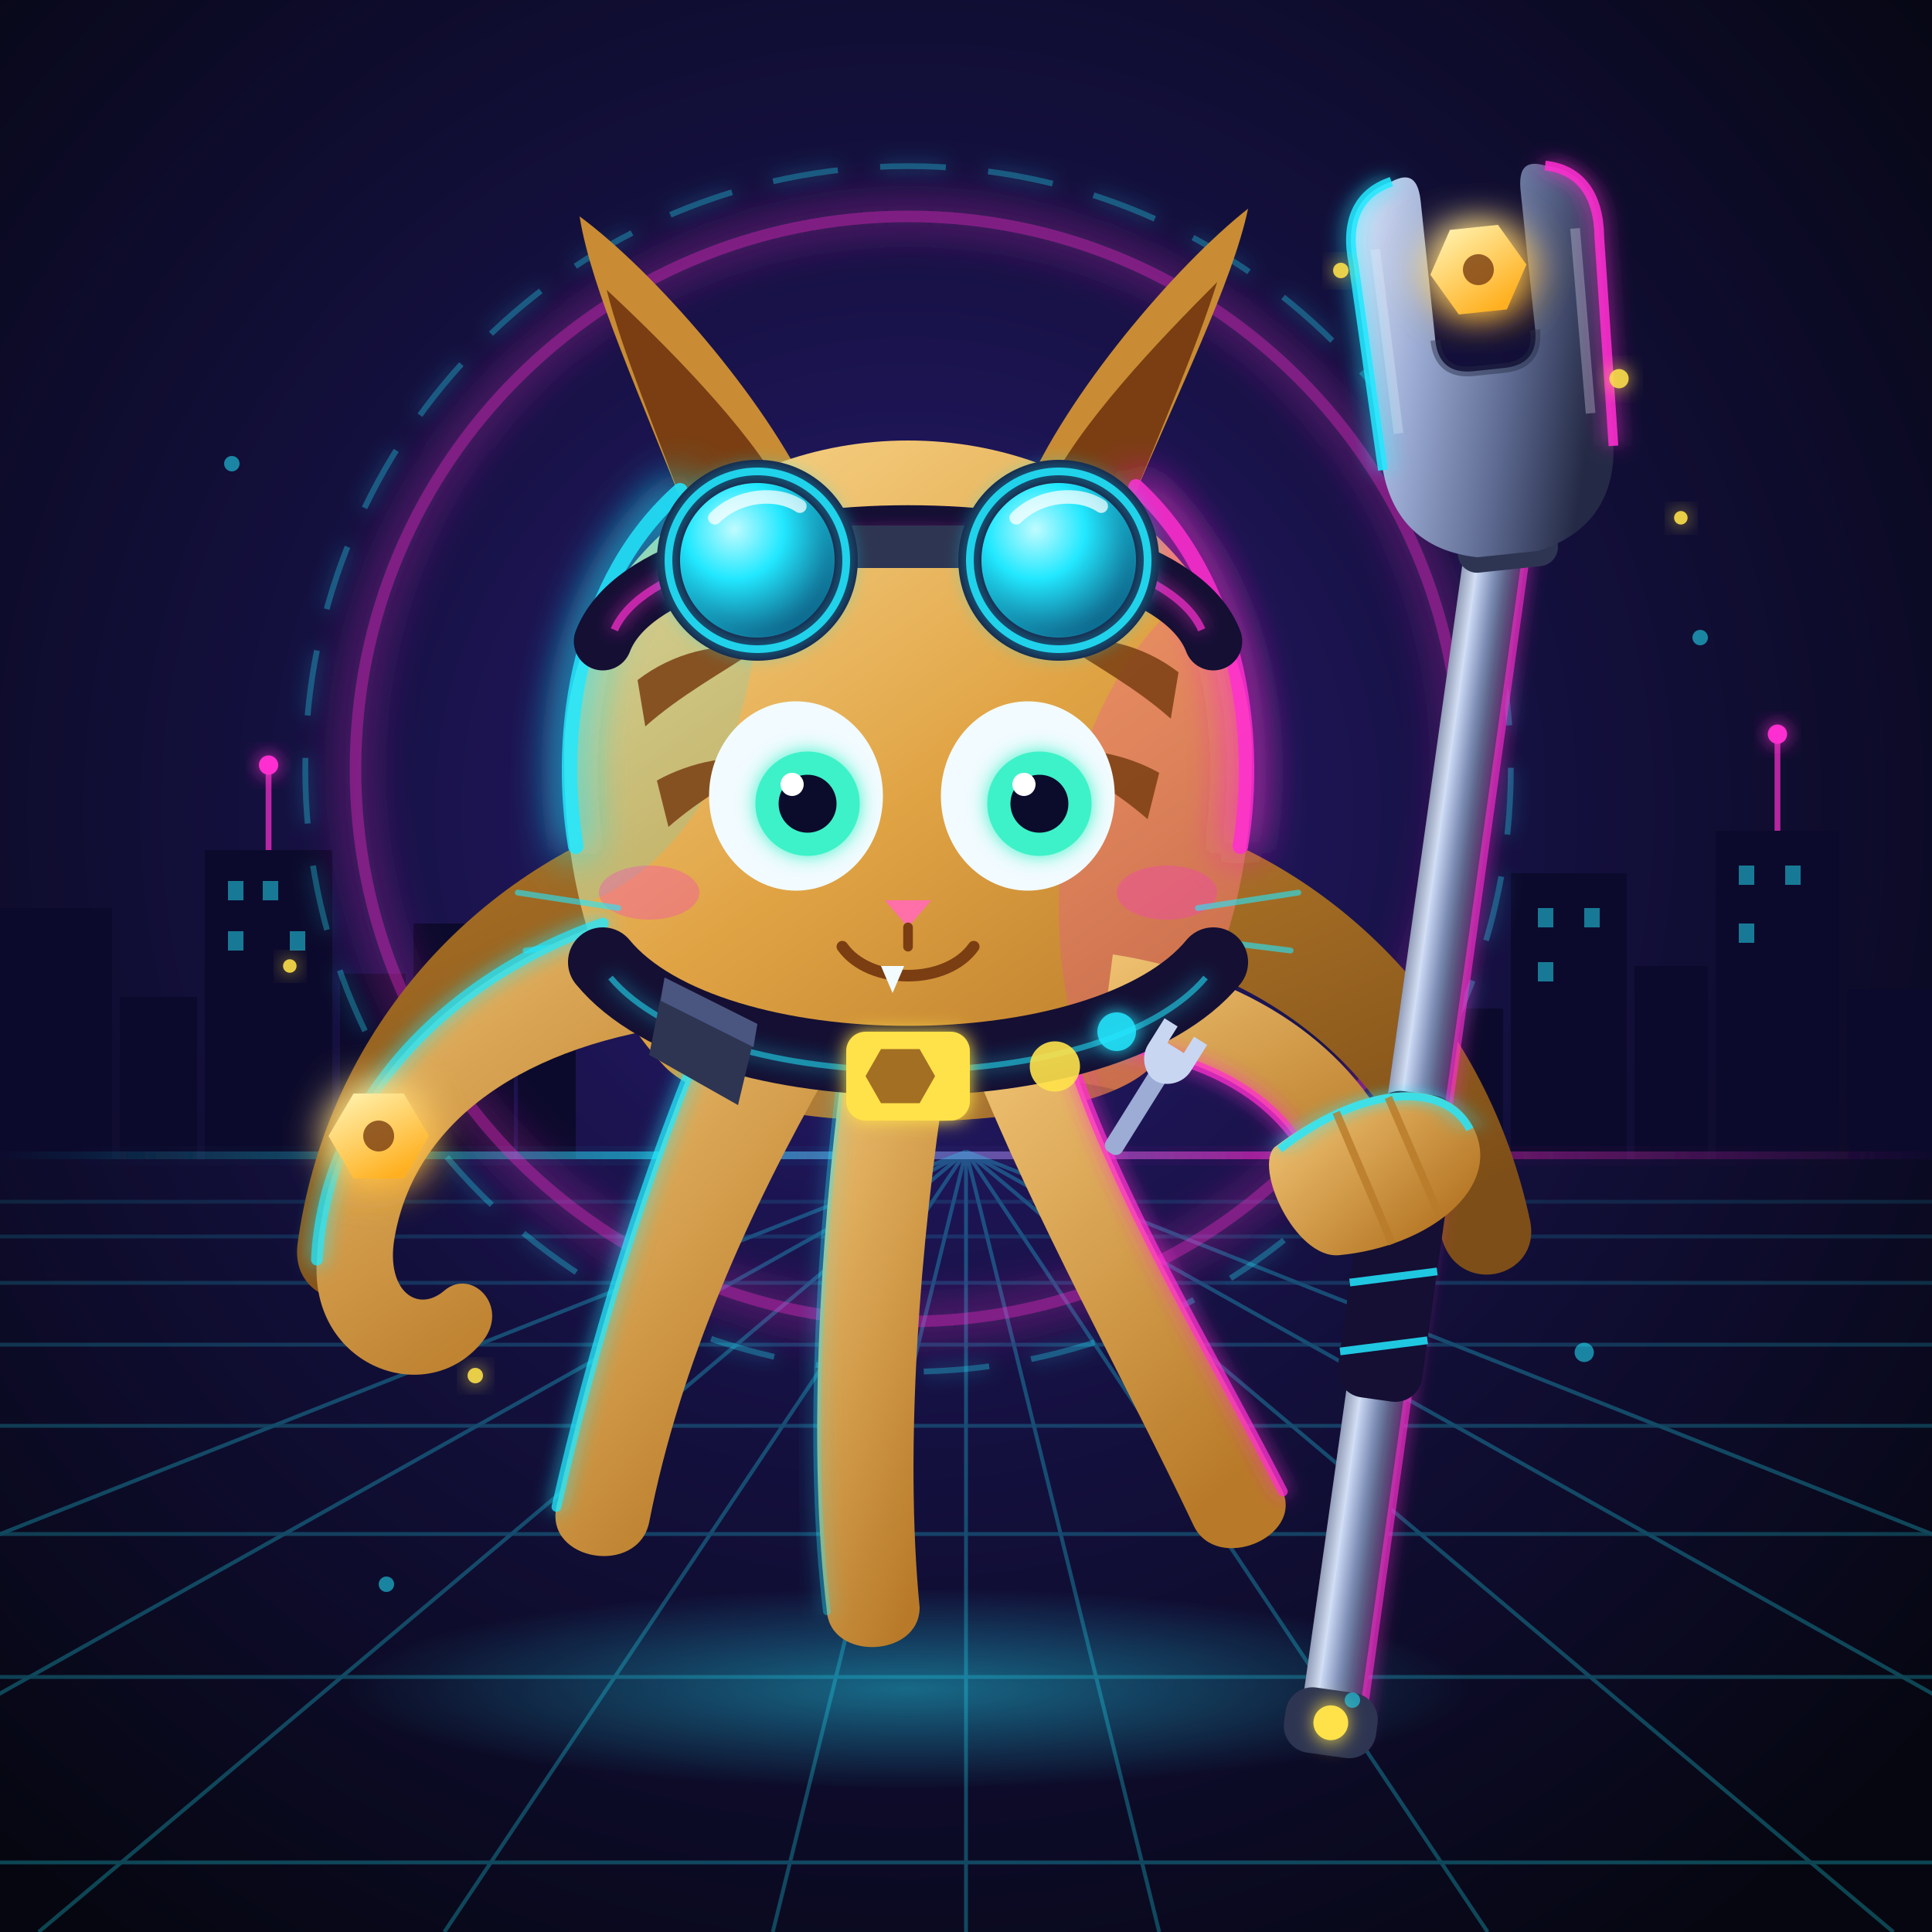
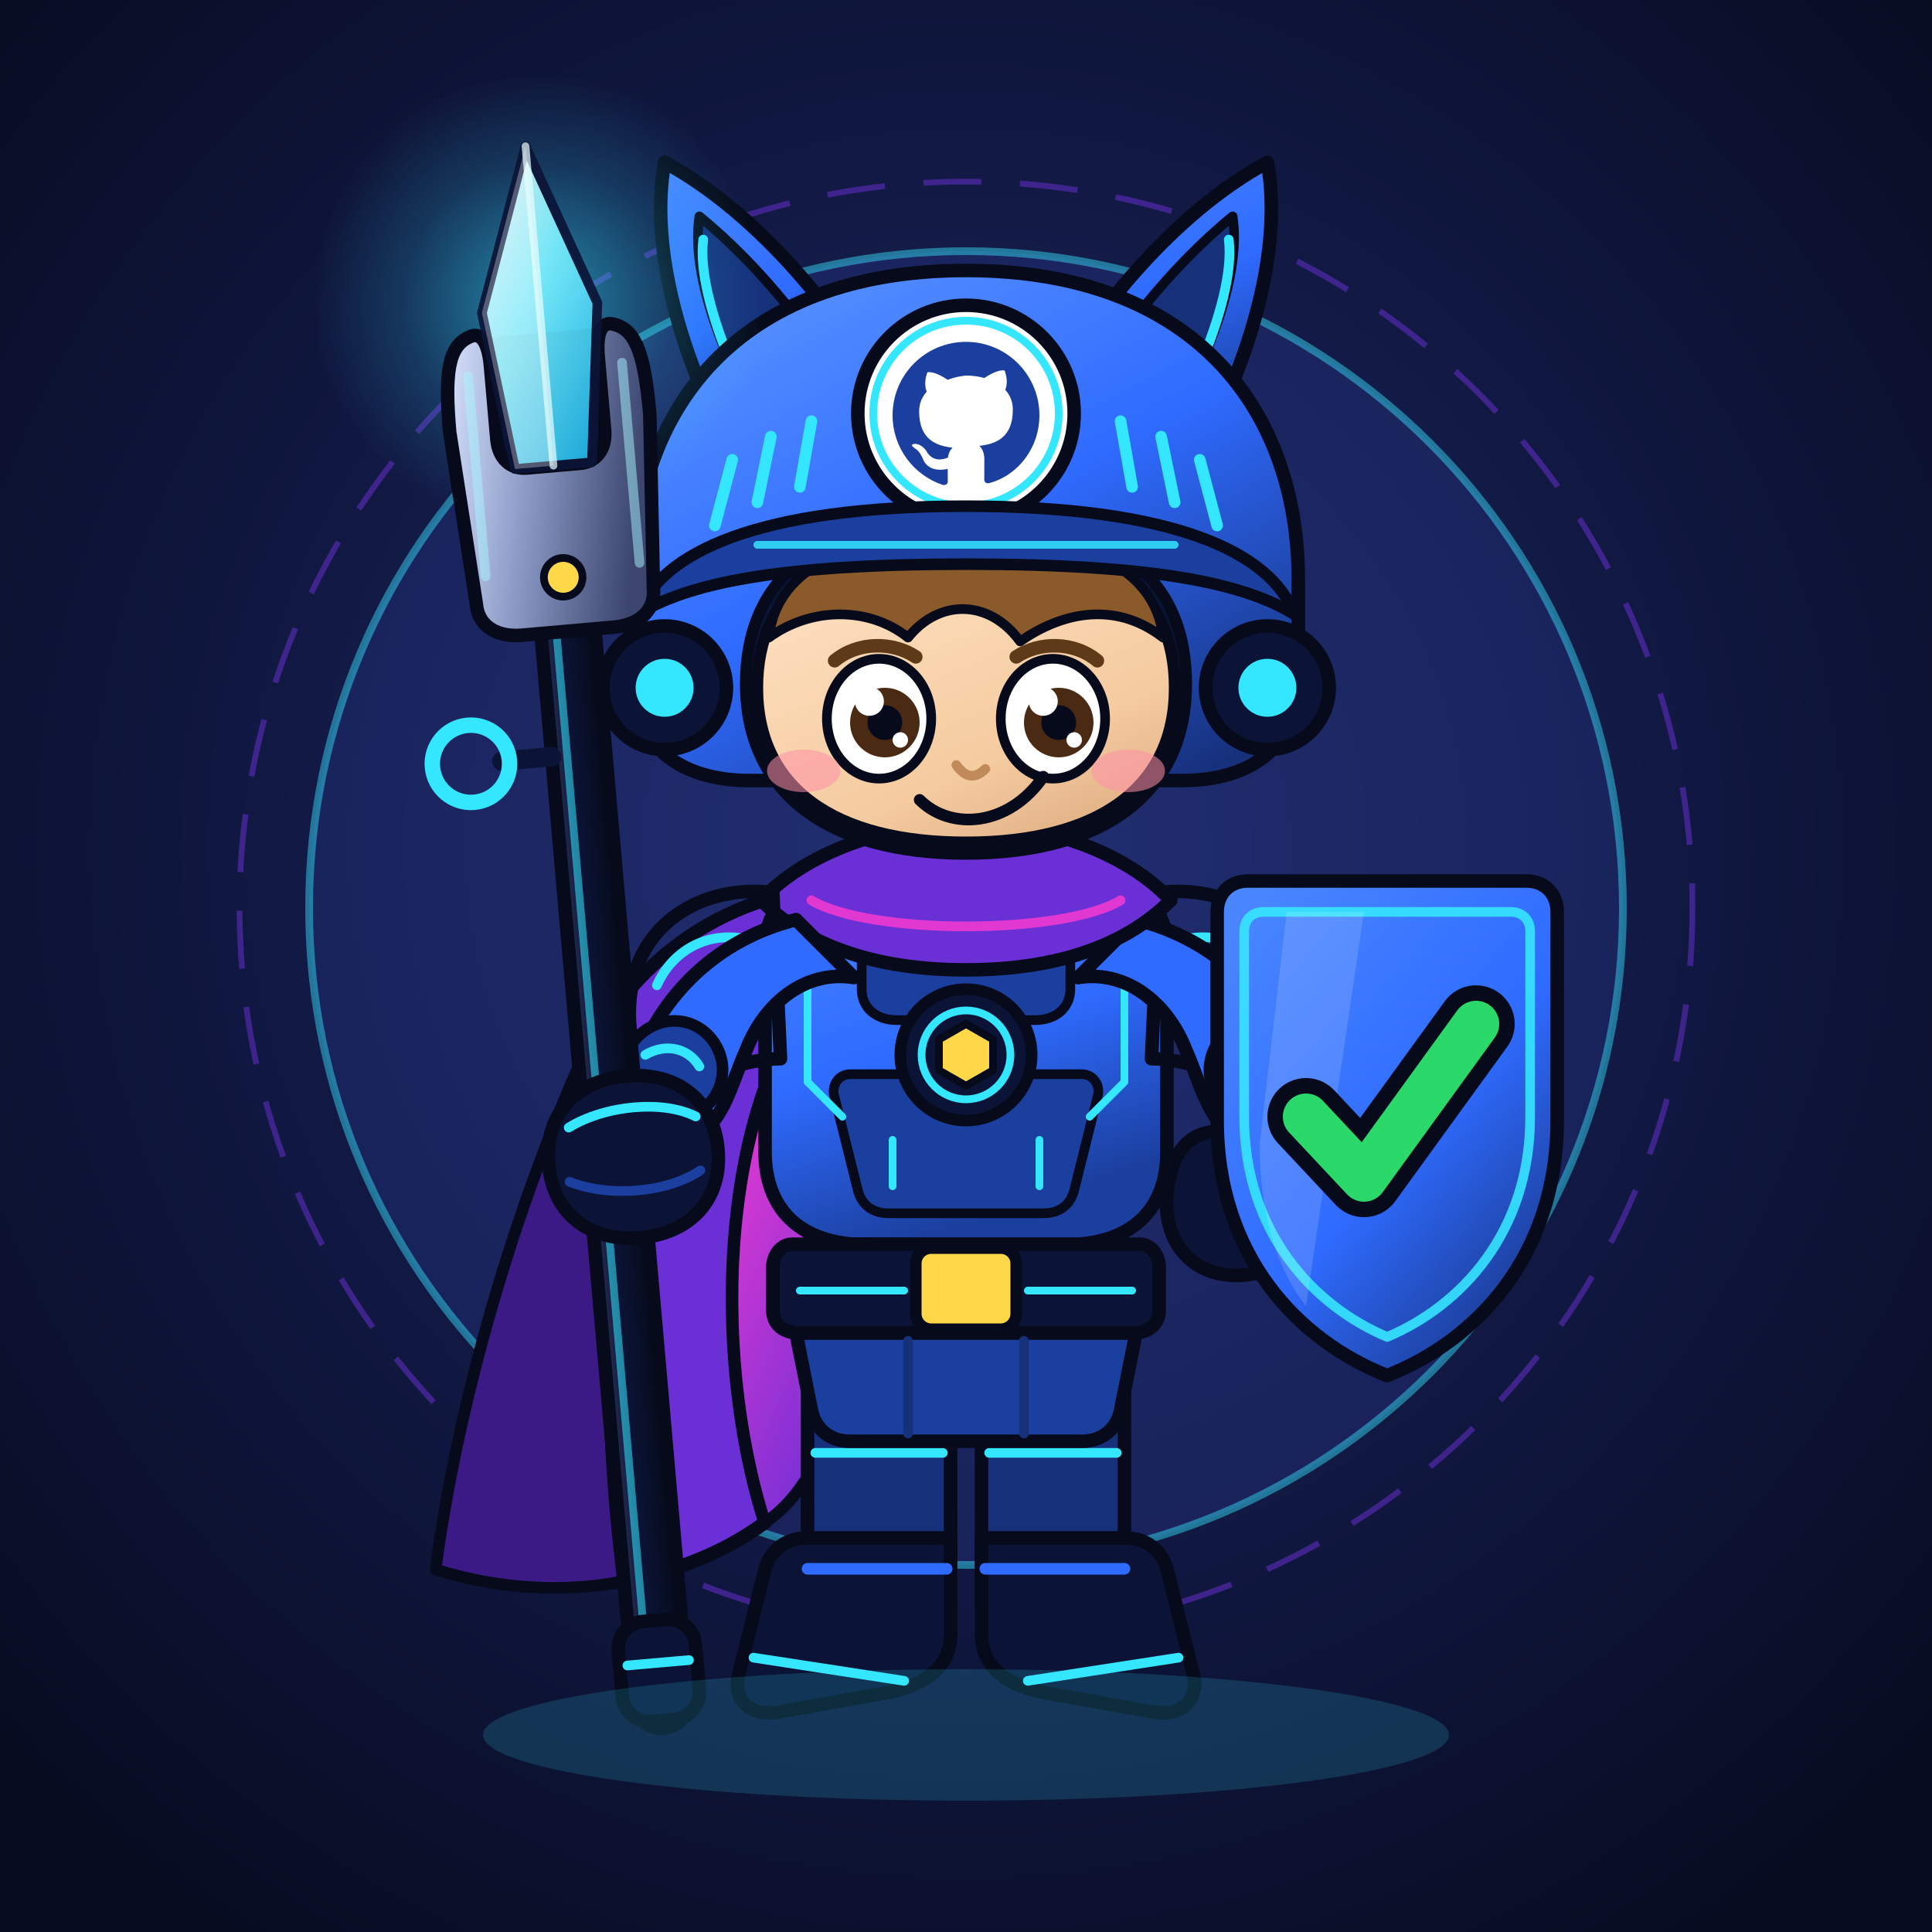
<svg xmlns="http://www.w3.org/2000/svg" viewBox="0 0 1000 1000" preserveAspectRatio="xMidYMid meet" role="img" aria-labelledby="title desc">
  <defs>
-     <radialGradient id="skyGrad" cx="47%" cy="42%" r="72%">
-       <stop offset="0%" stop-color="#2A1C74" />
-       <stop offset="45%" stop-color="#14103F" />
-       <stop offset="100%" stop-color="#05060F" />
+     <radialGradient id="skyGrad" cx="50%" cy="44%" r="70%">
+       <stop offset="0%" stop-color="#1E2A66" />
+       <stop offset="55%" stop-color="#101740" />
+       <stop offset="100%" stop-color="#070B1E" />
    </radialGradient>
-     <linearGradient id="horizonGrad" x1="0" y1="0" x2="1" y2="0">
-       <stop offset="0%" stop-color="#22E8FF" stop-opacity="0" />
-       <stop offset="35%" stop-color="#22E8FF" stop-opacity="0.55" />
-       <stop offset="65%" stop-color="#FF2FD0" stop-opacity="0.55" />
-       <stop offset="100%" stop-color="#FF2FD0" stop-opacity="0" />
-     </linearGradient>
-     <linearGradient id="furGrad" x1="0.15" y1="0" x2="0.85" y2="1">
-       <stop offset="0%" stop-color="#F7D489" />
-       <stop offset="52%" stop-color="#E0A344" />
-       <stop offset="100%" stop-color="#B87A28" />
-     </linearGradient>
-     <linearGradient id="furBackGrad" x1="0" y1="0" x2="0.4" y2="1">
-       <stop offset="0%" stop-color="#B07728" />
-       <stop offset="100%" stop-color="#7E4E18" />
-     </linearGradient>
-     <linearGradient id="furLimbGrad" x1="0" y1="0" x2="0.6" y2="1">
-       <stop offset="0%" stop-color="#EFC272" />
-       <stop offset="100%" stop-color="#B87A28" />
-     </linearGradient>
-     <radialGradient id="lensGrad" cx="35%" cy="30%" r="80%">
-       <stop offset="0%" stop-color="#BFFBFF" />
-       <stop offset="40%" stop-color="#22E8FF" />
-       <stop offset="100%" stop-color="#0B4A72" />
+     <linearGradient id="plateGrad" x1="0" y1="0" x2="0.35" y2="1">
+       <stop offset="0%" stop-color="#4A87FF" />
+       <stop offset="55%" stop-color="#2F6BFF" />
+       <stop offset="100%" stop-color="#1B3F9E" />
+     </linearGradient>
+     <linearGradient id="domeGrad" x1="0.15" y1="0" x2="0.85" y2="1">
+       <stop offset="0%" stop-color="#5A93FF" />
+       <stop offset="50%" stop-color="#2F6BFF" />
+       <stop offset="100%" stop-color="#16307A" />
+     </linearGradient>
+     <linearGradient id="faceGrad" x1="0.2" y1="0" x2="0.8" y2="1">
+       <stop offset="0%" stop-color="#FFE2C4" />
+       <stop offset="70%" stop-color="#F5CBA0" />
+       <stop offset="100%" stop-color="#E0AE83" />
+     </linearGradient>
+     <linearGradient id="capeLining" x1="0" y1="0" x2="0.6" y2="1">
+       <stop offset="0%" stop-color="#FF3BD0" />
+       <stop offset="100%" stop-color="#6B2FD6" />
+     </linearGradient>
+     <linearGradient id="shieldGrad" x1="0.1" y1="0" x2="0.9" y2="1">
+       <stop offset="0%" stop-color="#4A87FF" />
+       <stop offset="55%" stop-color="#2F6BFF" />
+       <stop offset="100%" stop-color="#16307A" />
+     </linearGradient>
+     <linearGradient id="shaftGrad" x1="0" y1="0" x2="1" y2="0">
+       <stop offset="0%" stop-color="#2A3358" />
+       <stop offset="35%" stop-color="#0B1436" />
+       <stop offset="100%" stop-color="#060A1A" />
+     </linearGradient>
+     <linearGradient id="steelGrad" x1="0" y1="0" x2="1" y2="0.3">
+       <stop offset="0%" stop-color="#DCE6FF" />
+       <stop offset="45%" stop-color="#8E9DC8" />
+       <stop offset="100%" stop-color="#3B456E" />
+     </linearGradient>
+     <linearGradient id="crystalGrad" x1="0.2" y1="0" x2="0.8" y2="1">
+       <stop offset="0%" stop-color="#EAFEFF" />
+       <stop offset="45%" stop-color="#7BF0FF" />
+       <stop offset="100%" stop-color="#1FB6E8" />
+     </linearGradient>
+     <radialGradient id="tipGlow" cx="50%" cy="50%" r="50%">
+       <stop offset="0%" stop-color="#35E6FF" stop-opacity="0.55" />
+       <stop offset="60%" stop-color="#35E6FF" stop-opacity="0.16" />
+       <stop offset="100%" stop-color="#35E6FF" stop-opacity="0" />
    </radialGradient>
-     <linearGradient id="steelGrad" x1="0" y1="0" x2="1" y2="0">
-       <stop offset="0%" stop-color="#3B4670" />
-       <stop offset="26%" stop-color="#C8D6F2" />
-       <stop offset="54%" stop-color="#7C8CB4" />
-       <stop offset="100%" stop-color="#242A45" />
-     </linearGradient>
-     <linearGradient id="steelHeadGrad" x1="0" y1="0" x2="1" y2="0.4">
-       <stop offset="0%" stop-color="#E4EDFF" />
-       <stop offset="34%" stop-color="#9CACD4" />
-       <stop offset="70%" stop-color="#5C688F" />
-       <stop offset="100%" stop-color="#242A45" />
-     </linearGradient>
-     <linearGradient id="boltGrad" x1="0" y1="0" x2="0.6" y2="1">
-       <stop offset="0%" stop-color="#FFF6B8" />
-       <stop offset="100%" stop-color="#FFB020" />
-     </linearGradient>
-     <radialGradient id="floorGlow" cx="50%" cy="50%" r="50%">
-       <stop offset="0%" stop-color="#22E8FF" stop-opacity="0.42" />
-       <stop offset="100%" stop-color="#22E8FF" stop-opacity="0" />
-     </radialGradient>
-     <clipPath id="bodyClip">
-       <path d="M470,228 C566,228 648,296 648,392 C648,462 630,516 596,552 C560,590 380,590 344,552 C310,516 292,462 292,392 C292,296 374,228 470,228 Z" />
-     </clipPath>
-     <filter id="glowSm" x="-70%" y="-70%" width="240%" height="240%">
-       <feGaussianBlur stdDeviation="5" result="b" />
-       <feMerge>
-         <feMergeNode in="b" />
-         <feMergeNode in="SourceGraphic" />
-       </feMerge>
-     </filter>
-     <filter id="glowMd" x="-70%" y="-70%" width="240%" height="240%">
-       <feGaussianBlur stdDeviation="11" result="b" />
-       <feMerge>
-         <feMergeNode in="b" />
-         <feMergeNode in="b" />
-         <feMergeNode in="SourceGraphic" />
-       </feMerge>
-     </filter>
-     <filter id="glowLg" x="-90%" y="-90%" width="280%" height="280%">
-       <feGaussianBlur stdDeviation="24" result="b" />
-       <feMerge>
-         <feMergeNode in="b" />
-         <feMergeNode in="b" />
-         <feMergeNode in="SourceGraphic" />
-       </feMerge>
-     </filter>
  </defs>
  <g id="backdrop">
    <rect x="0" y="0" width="1000" height="1000" fill="url(#skyGrad)" />
-     <g id="skyline" fill="#0C0A2C">
-       <rect x="0" y="470" width="58" height="130" />
-       <rect x="62" y="516" width="40" height="84" />
-       <rect x="106" y="440" width="66" height="160" />
-       <rect x="176" y="504" width="34" height="96" />
-       <rect x="214" y="478" width="52" height="122" />
-       <rect x="268" y="530" width="30" height="70" />
-       <rect x="742" y="522" width="36" height="78" />
-       <rect x="782" y="452" width="60" height="148" />
-       <rect x="846" y="500" width="38" height="100" />
-       <rect x="888" y="430" width="64" height="170" />
-       <rect x="956" y="512" width="44" height="88" />
-     </g>
-     <g id="skyline-windows" fill="#22E8FF" opacity="0.5">
-       <rect x="118" y="456" width="8" height="10" />
-       <rect x="136" y="456" width="8" height="10" />
-       <rect x="118" y="482" width="8" height="10" />
-       <rect x="150" y="482" width="8" height="10" />
-       <rect x="226" y="496" width="8" height="10" />
-       <rect x="244" y="514" width="8" height="10" />
-       <rect x="796" y="470" width="8" height="10" />
-       <rect x="820" y="470" width="8" height="10" />
-       <rect x="796" y="498" width="8" height="10" />
-       <rect x="900" y="448" width="8" height="10" />
-       <rect x="924" y="448" width="8" height="10" />
-       <rect x="900" y="478" width="8" height="10" />
-     </g>
-     <g id="skyline-antennae">
-       <path d="M139,440 L139,400" stroke="#FF2FD0" stroke-width="3" fill="none" opacity="0.7" />
-       <path d="M920,430 L920,384" stroke="#FF2FD0" stroke-width="3" fill="none" opacity="0.7" />
-       <circle cx="139" cy="396" r="5" fill="#FF2FD0" filter="url(#glowSm)" />
-       <circle cx="920" cy="380" r="5" fill="#FF2FD0" filter="url(#glowSm)" />
-     </g>
-     <rect x="0" y="596" width="1000" height="4" fill="url(#horizonGrad)" filter="url(#glowMd)" />
-     <g id="grid" stroke="#22E8FF" fill="none" stroke-width="2" opacity="0.28">
-       <path d="M500,596 L-520,1000" />
-       <path d="M500,596 L-220,1000" />
-       <path d="M500,596 L20,1000" />
-       <path d="M500,596 L230,1000" />
-       <path d="M500,596 L400,1000" />
-       <path d="M500,596 L500,1000" />
-       <path d="M500,596 L600,1000" />
-       <path d="M500,596 L770,1000" />
-       <path d="M500,596 L980,1000" />
-       <path d="M500,596 L1220,1000" />
-       <path d="M500,596 L1520,1000" />
-       <path d="M0,622 L1000,622" opacity="0.4" />
-       <path d="M0,640 L1000,640" opacity="0.5" />
-       <path d="M0,664 L1000,664" opacity="0.6" />
-       <path d="M0,696 L1000,696" opacity="0.7" />
-       <path d="M0,738 L1000,738" opacity="0.8" />
-       <path d="M0,794 L1000,794" opacity="0.85" />
-       <path d="M0,868 L1000,868" opacity="0.9" />
-       <path d="M0,964 L1000,964" />
-     </g>
-     <g id="halo" fill="none">
-       <circle cx="470" cy="398" r="286" stroke="#FF2FD0" stroke-width="6" opacity="0.45" filter="url(#glowMd)" />
-       <circle cx="470" cy="398" r="312" stroke="#22E8FF" stroke-width="3" opacity="0.35" stroke-dasharray="34 22" filter="url(#glowSm)" />
-     </g>
-     <ellipse cx="470" cy="874" rx="290" ry="52" fill="url(#floorGlow)" />
+     <circle cx="500" cy="470" r="340" fill="#2A3A8F" opacity="0.32" />
+     <circle cx="500" cy="470" r="340" fill="none" stroke="#35E6FF" stroke-width="4" opacity="0.45" />
+     <circle cx="500" cy="470" r="376" fill="none" stroke="#6B2FD6" stroke-width="3" opacity="0.5" stroke-dasharray="30 20" />
  </g>
-   <g id="character">
-     <g id="tentacles-back" fill="url(#furBackGrad)">
-       <path id="tent-back-left" d="M330,424 C238,458 168,540 154,644 C150,676 194,684 200,652 C214,570 268,506 366,486 Z" />
-       <path id="tent-back-right" d="M598,422 C694,448 770,528 792,632 C798,662 754,672 746,640 C726,562 664,504 570,488 Z" />
-     </g>
-     <g id="wrench-staff" transform="translate(736,556) rotate(8)">
-       <rect x="-16" y="-306" width="32" height="656" rx="16" fill="url(#steelGrad)" />
-       <rect x="-16" y="-306" width="8" height="656" rx="4" fill="#EAF3FF" opacity="0.5" />
-       <path d="M16,-306 L16,344" stroke="#FF2FD0" stroke-width="4" fill="none" opacity="0.7" filter="url(#glowSm)" />
-       <g id="grip-wrap">
-         <rect x="-22" y="10" width="44" height="160" rx="14" fill="#140F33" />
-         <path d="M-22,40 L22,28 M-22,76 L22,64 M-22,112 L22,100 M-22,148 L22,136" stroke="#22E8FF" stroke-width="4" opacity="0.85" fill="none" />
-       </g>
-       <rect x="-24" y="322" width="48" height="34" rx="14" fill="#2E3552" />
-       <circle cx="0" cy="339" r="9" fill="#FFE24A" filter="url(#glowSm)" />
-       <g id="wrench-head" transform="rotate(-14 0 -300)">
-         <rect x="-26" y="-300" width="52" height="36" rx="10" fill="#2E3552" />
-         <path d="M-16,-272                  C-44,-278 -58,-296 -60,-322                  L-64,-430                  C-66,-452 -58,-466 -40,-470                  C-30,-474 -26,-470 -26,-458                  L-26,-386                  C-26,-374 -20,-368 -8,-368                  L8,-368                  C20,-368 26,-374 26,-386                  L26,-458                  C26,-470 30,-474 40,-470                  C58,-466 66,-452 64,-430                  L60,-322                  C58,-296 44,-278 16,-272 Z" fill="url(#steelHeadGrad)" />
-         <path d="M-52,-436 L-50,-340 M52,-436 L50,-340" stroke="#EAF3FF" stroke-width="5" fill="none" opacity="0.3" />
-         <path d="M-26,-386 C-26,-374 -20,-368 -8,-368 L8,-368 C20,-368 26,-374 26,-386" stroke="#242A45" stroke-width="5" fill="none" opacity="0.45" />
-         <polygon points="25,-420 12.5,-398 -12.5,-398 -25,-420 -12.5,-442 12.5,-442" fill="url(#boltGrad)" filter="url(#glowMd)" />
-         <circle cx="0" cy="-420" r="8" fill="#7A3E12" opacity="0.8" />
-         <path d="M-40,-470 C-58,-466 -66,-452 -64,-430 L-60,-322" stroke="#22E8FF" stroke-width="5" fill="none" opacity="0.9" filter="url(#glowSm)" />
-         <path d="M40,-470 C58,-466 66,-452 64,-430 L60,-322" stroke="#FF2FD0" stroke-width="5" fill="none" opacity="0.9" filter="url(#glowSm)" />
-       </g>
-     </g>
-     <g id="body">
-       <g id="ears">
-         <path d="M356,268 C332,206 306,150 300,112 C338,140 396,206 420,258 Z" fill="#C98C34" />
-         <path d="M356,268 C340,224 322,182 314,150 C344,178 388,222 406,256 Z" fill="#7A3E12" />
-         <path d="M584,264 C610,202 638,146 646,108 C608,138 552,204 530,256 Z" fill="#C98C34" />
-         <path d="M584,264 C602,220 620,178 630,146 C600,176 558,220 542,254 Z" fill="#7A3E12" />
-       </g>
-       <path id="body-blob" d="M470,228 C566,228 648,296 648,392 C648,462 630,516 596,552 C560,590 380,590 344,552 C310,516 292,462 292,392 C292,296 374,228 470,228 Z" fill="url(#furGrad)" />
-       <g id="body-light" clip-path="url(#bodyClip)">
-         <ellipse cx="272" cy="308" rx="120" ry="165" fill="#22E8FF" opacity="0.16" />
-         <ellipse cx="678" cy="470" rx="130" ry="185" fill="#FF2FD0" opacity="0.2" />
-         <ellipse cx="470" cy="648" rx="230" ry="95" fill="#140F33" opacity="0.16" />
-       </g>
-       <g id="stripes" fill="#7A3E12" opacity="0.85">
-         <path d="M330,352 C348,338 372,332 392,336 C374,348 352,360 334,376 Z" />
-         <path d="M340,404 C358,394 380,390 396,394 C380,404 362,414 346,428 Z" />
-         <path d="M610,348 C592,334 568,328 548,332 C566,344 588,356 606,372 Z" />
-         <path d="M600,400 C582,390 560,386 544,390 C560,400 578,410 594,424 Z" />
-       </g>
-       <path d="M298,438 C288,378 300,300 352,254" stroke="#22E8FF" stroke-width="8" fill="none" stroke-linecap="round" opacity="0.9" filter="url(#glowMd)" />
-       <path d="M642,438 C652,378 640,300 588,252" stroke="#FF2FD0" stroke-width="8" fill="none" stroke-linecap="round" opacity="0.9" filter="url(#glowMd)" />
-       <g id="face">
-         <ellipse cx="412" cy="412" rx="45" ry="49" fill="#F2FBFF" />
-         <ellipse cx="532" cy="412" rx="45" ry="49" fill="#F2FBFF" />
-         <circle cx="418" cy="416" r="27" fill="#3CF2C8" filter="url(#glowSm)" />
-         <circle cx="538" cy="416" r="27" fill="#3CF2C8" filter="url(#glowSm)" />
-         <circle cx="418" cy="416" r="15" fill="#0B0B2B" />
-         <circle cx="538" cy="416" r="15" fill="#0B0B2B" />
-         <circle cx="410" cy="406" r="6" fill="#FFFFFF" />
-         <circle cx="530" cy="406" r="6" fill="#FFFFFF" />
-         <ellipse cx="336" cy="462" rx="26" ry="14" fill="#FF2FD0" opacity="0.3" />
-         <ellipse cx="604" cy="462" rx="26" ry="14" fill="#FF2FD0" opacity="0.3" />
-         <path d="M458,466 L482,466 L470,480 Z" fill="#FF6FA8" />
-         <path d="M470,480 L470,490" stroke="#7A3E12" stroke-width="5" stroke-linecap="round" fill="none" />
-         <path d="M436,490 C450,510 490,510 504,490" stroke="#7A3E12" stroke-width="6" fill="none" stroke-linecap="round" />
-         <path d="M456,500 L462,514 L468,500 Z" fill="#F2FBFF" />
-         <g id="whisker-sparks" stroke="#22E8FF" stroke-width="3" opacity="0.6" fill="none" stroke-linecap="round">
-           <path d="M320,470 L268,462" />
-           <path d="M320,486 L272,492" />
-           <path d="M620,470 L672,462" />
-           <path d="M620,486 L668,492" />
-         </g>
-       </g>
-       <g id="goggles">
-         <path d="M312,332 C340,258 600,258 628,332" stroke="#140F33" stroke-width="30" fill="none" stroke-linecap="round" />
-         <path d="M318,326 C346,262 594,262 622,326" stroke="#FF2FD0" stroke-width="4" fill="none" opacity="0.75" filter="url(#glowSm)" />
-         <rect x="424" y="272" width="92" height="22" rx="10" fill="#2E3552" />
-         <g id="goggle-lenses">
-           <circle cx="392" cy="290" r="52" fill="#140F33" />
-           <circle cx="548" cy="290" r="52" fill="#140F33" />
-           <circle cx="392" cy="290" r="40" fill="url(#lensGrad)" />
-           <circle cx="548" cy="290" r="40" fill="url(#lensGrad)" />
-           <path d="M370,268 C382,256 402,254 414,262" stroke="#FFFFFF" stroke-width="7" fill="none" stroke-linecap="round" opacity="0.75" />
-           <path d="M526,268 C538,256 558,254 570,262" stroke="#FFFFFF" stroke-width="7" fill="none" stroke-linecap="round" opacity="0.75" />
-           <circle cx="392" cy="290" r="46" fill="none" stroke="#22E8FF" stroke-width="4" opacity="0.9" filter="url(#glowSm)" />
-           <circle cx="548" cy="290" r="46" fill="none" stroke="#22E8FF" stroke-width="4" opacity="0.9" filter="url(#glowSm)" />
-         </g>
-       </g>
-     </g>
-     <g id="tentacles-front" fill="url(#furLimbGrad)">
-       <path id="tent-1" d="M312,478 C232,506 168,570 164,652 C160,708 222,730 250,694 C264,676 244,656 230,668 C216,680 200,668 204,642 C214,580 272,540 358,530 Z" />
-       <path id="tent-2" d="M368,528 C334,606 306,700 288,780 C282,808 330,816 336,788 C352,706 388,626 428,556 Z" />
-       <path id="tent-3" d="M436,552 C424,646 418,752 428,834 C430,860 476,858 476,832 C468,750 476,644 490,554 Z" />
-       <path id="tent-4" d="M504,552 C536,632 582,714 618,790 C630,814 674,796 664,772 C626,698 578,620 554,546 Z" />
-       <path id="tent-5" d="M576,494 C654,506 706,548 726,600 C736,626 694,640 684,614 C668,572 632,548 570,540 Z" />
-     </g>
-     <g id="tentacle-rims" fill="none" stroke-linecap="round" opacity="0.8">
-       <path d="M312,478 C232,506 168,570 164,652" stroke="#22E8FF" stroke-width="6" filter="url(#glowSm)" />
-       <path d="M368,528 C334,606 306,700 288,780" stroke="#22E8FF" stroke-width="5" filter="url(#glowSm)" />
-       <path d="M436,552 C424,646 418,752 428,834" stroke="#22E8FF" stroke-width="4" opacity="0.5" filter="url(#glowSm)" />
-       <path d="M554,546 C578,620 626,698 664,772" stroke="#FF2FD0" stroke-width="5" filter="url(#glowSm)" />
-       <path d="M570,540 C632,548 668,572 684,614" stroke="#FF2FD0" stroke-width="5" filter="url(#glowSm)" />
-     </g>
-     <g id="staff-grip" transform="translate(714,608) rotate(-20)">
-       <path d="M-46,-32 C6,-48 50,-38 54,-6 C58,28 12,44 -34,32 C-56,26 -60,-26 -46,-32 Z" fill="url(#furLimbGrad)" />
-       <path d="M-44,-30 C4,-46 48,-36 52,-6" stroke="#22E8FF" stroke-width="4" fill="none" opacity="0.85" filter="url(#glowSm)" />
-       <path d="M-10,-38 L-6,36 M18,-36 L22,30" stroke="#B87A28" stroke-width="4" fill="none" opacity="0.8" />
-     </g>
-     <g id="tool-belt">
-       <path d="M312,498 C368,566 572,566 628,498" stroke="#140F33" stroke-width="36" fill="none" stroke-linecap="round" />
-       <path d="M316,506 C370,570 570,570 624,506" stroke="#22E8FF" stroke-width="3" fill="none" opacity="0.6" filter="url(#glowSm)" />
-       <rect x="438" y="534" width="64" height="46" rx="10" fill="#FFE24A" filter="url(#glowSm)" />
-       <polygon points="484,557 476,571 456,571 448,557 456,543 476,543" fill="#7A3E12" opacity="0.7" />
-       <path d="M344,506 L392,530 L382,572 L336,546 Z" fill="#2E3552" />
-       <path d="M344,506 L392,530 L390,542 L342,518 Z" fill="#4A5680" />
-       <circle cx="546" cy="552" r="13" fill="#FFE24A" opacity="0.9" />
-       <circle cx="578" cy="534" r="10" fill="#22E8FF" opacity="0.9" filter="url(#glowSm)" />
-       <g id="belt-spanner" transform="translate(600,556) rotate(32)">
-         <rect x="-5" y="-6" width="10" height="54" rx="4" fill="#9CACD4" />
-         <path d="M-13,-10 L-13,-26 L-5,-26 L-5,-16 L5,-16 L5,-26 L13,-26 L13,-10 C13,-2 6,4 0,4 C-6,4 -13,-2 -13,-10 Z" fill="#C8D6F2" />
-       </g>
-     </g>
-   </g>
-   <g id="foreground">
-     <g id="loose-bolt" transform="translate(196,588)">
-       <polygon points="26,0 13,22 -13,22 -26,0 -13,-22 13,-22" fill="url(#boltGrad)" filter="url(#glowMd)" />
-       <circle cx="0" cy="0" r="8" fill="#7A3E12" opacity="0.8" />
-     </g>
-     <g id="sparks" fill="#FFE24A" opacity="0.9">
-       <circle cx="838" cy="196" r="5" filter="url(#glowSm)" />
-       <circle cx="870" cy="268" r="3.5" filter="url(#glowSm)" />
-       <circle cx="694" cy="140" r="4" filter="url(#glowSm)" />
-       <circle cx="246" cy="712" r="4" filter="url(#glowSm)" />
-       <circle cx="150" cy="500" r="3.5" filter="url(#glowSm)" />
-     </g>
-     <g id="motes" fill="#22E8FF" opacity="0.55">
-       <circle cx="120" cy="240" r="4" />
-       <circle cx="880" cy="330" r="4" />
-       <circle cx="820" cy="700" r="5" />
-       <circle cx="200" cy="820" r="4" />
-       <circle cx="700" cy="880" r="4" />
-     </g>
+   <g id="character" stroke="#060A1A" stroke-width="7" stroke-linejoin="round" stroke-linecap="round">
+     <g id="cape">
+       <path id="cape-outer" d="M448,458         C384,458 330,490 300,552         C268,624 238,722 226,812         C282,830 350,822 396,788         C368,700 372,566 430,504 Z" fill="#6B2FD6" />
+       <path id="cape-fold" d="M300,552         C268,624 238,722 226,812         C258,822 292,824 322,818         C310,724 312,632 336,562 Z" fill="#3B1A86" stroke-width="5" />
+       <path id="cape-lining" d="M430,504         C372,566 368,700 396,788         C420,772 436,736 438,690         C440,626 442,552 460,510 Z" fill="url(#capeLining)" stroke-width="6" />
+     </g>
+     <g id="legs">
+       <path id="thigh-left" d="M438,676 C424,676 418,688 418,704 L418,808 C418,826 436,836 456,836 C476,836 492,826 492,808 L492,704 C492,688 484,676 470,676 Z" fill="#16307A" />
+       <path id="thigh-right" d="M562,676 C576,676 582,688 582,704 L582,808 C582,826 564,836 544,836 C524,836 508,826 508,808 L508,704 C508,688 516,676 530,676 Z" fill="#16307A" />
+       <path d="M422,752 L488,752 M512,752 L578,752" stroke="#35E6FF" stroke-width="5" fill="none" />
+       <path id="boot-left" d="M418,796 L492,796 L492,846         C492,862 480,872 460,876 L404,886         C388,889 380,880 382,868 L396,812 C399,802 407,796 418,796 Z" fill="#0B1436" />
+       <path id="boot-right" d="M582,796 L508,796 L508,846         C508,862 520,872 540,876 L596,886         C612,889 620,880 618,868 L604,812 C601,802 593,796 582,796 Z" fill="#0B1436" />
+       <path d="M390,858 L468,870 M610,858 L532,870" stroke="#35E6FF" stroke-width="5" fill="none" />
+       <path d="M418,812 L490,812 M582,812 L510,812" stroke="#2F6BFF" stroke-width="6" fill="none" />
+     </g>
+     <g id="torso-armor">
+       <path id="chest-plate" d="M396,490         C396,466 418,450 444,448         L556,448 C582,450 604,466 604,490         L604,596 C604,626 586,642 558,644         L442,644 C414,642 396,626 396,596 Z" fill="url(#plateGrad)" />
+       <path id="chest-panel" d="M446,470         C446,462 452,458 460,458 L540,458 C548,458 554,462 554,470         L554,512 C554,522 546,528 536,528 L464,528 C454,528 446,522 446,512 Z" fill="#1B3F9E" stroke-width="5" />
+       <path id="ab-panel" d="M440,556 L560,556 C566,556 570,562 568,568         L556,616 C554,624 548,628 540,628 L460,628 C452,628 446,624 444,616         L432,568 C430,562 434,556 440,556 Z" fill="#1B3F9E" stroke-width="5" />
+       <g id="torso-circuits" stroke="#35E6FF" stroke-width="4" fill="none">
+         <path d="M418,506 L418,560 L436,578" />
+         <path d="M582,506 L582,560 L564,578" />
+         <path d="M462,590 L462,614 M538,590 L538,614" />
+       </g>
+       <g stroke="none" fill="#35E6FF">
+         <circle cx="418" cy="500" r="5" />
+         <circle cx="582" cy="500" r="5" />
+       </g>
+       <g id="chest-medallion">
+         <circle cx="500" cy="546" r="34" fill="#0B1436" stroke-width="6" />
+         <circle cx="500" cy="546" r="23" fill="none" stroke="#35E6FF" stroke-width="4" />
+         <polygon points="500,530 514,538 514,554 500,562 486,554 486,538" fill="#FFD84A" stroke-width="4" />
+       </g>
+       <path id="belt" d="M410,644 L590,644 C596,644 600,650 600,656 L600,678         C600,686 594,690 586,690 L414,690 C406,690 400,686 400,678 L400,656         C400,650 404,644 410,644 Z" fill="#0B1436" />
+       <rect x="474" y="646" width="52" height="42" rx="8" fill="#FFD84A" stroke-width="6" />
+       <path d="M414,668 L468,668 M532,668 L586,668" stroke="#35E6FF" stroke-width="4" fill="none" />
+       <path id="faulds" d="M412,690 L588,690 L580,730         C578,740 570,746 560,746 L440,746 C430,746 422,740 420,730 Z" fill="#1B3F9E" />
+       <path d="M470,694 L470,742 M530,694 L530,742" stroke="#16307A" stroke-width="5" fill="none" />
+     </g>
+     <g id="left-arm">
+       <path id="pauldron-right" d="M600,462         C632,458 664,474 672,506         C678,530 672,556 656,570         C636,556 614,548 596,548 Z" fill="url(#plateGradSteep)" />
+       <path d="M614,486 C634,482 652,492 660,510" stroke="#35E6FF" stroke-width="5" fill="none" />
+       <path id="arm-right" d="M588,476         C628,486 658,514 672,554         C682,576 666,596 644,590         C626,584 622,562 614,544         C604,518 582,502 558,506 Z" fill="#2F6BFF" />
+       <path id="vambrace-right" d="M664,532         C650,524 634,530 628,544         C622,558 630,574 644,578         C658,582 672,574 676,560         C679,548 674,538 664,532 Z" fill="#1B3F9E" stroke-width="6" />
+       <path d="M666,546 C656,540 644,542 638,552" stroke="#35E6FF" stroke-width="5" fill="none" />
+       <path id="glove-right" d="M626,586         C652,582 676,598 678,622         C680,646 660,662 636,660         C614,658 602,640 604,618         C606,598 614,588 626,586 Z" fill="#0B1436" />
+     </g>
+     <g id="shield">
+       <path id="shield-body" d="M646,456 L790,456         C800,456 806,463 806,472         L806,580 C806,650 764,694 718,712         C672,694 630,650 630,580         L630,472 C630,463 636,456 646,456 Z" fill="url(#shieldGrad)" />
+       <path id="shield-bevel" d="M654,472 L782,472         C788,472 792,476 792,482         L792,578 C792,638 756,676 718,692         C680,676 644,638 644,578         L644,482 C644,476 648,472 654,472 Z" fill="none" stroke="#35E6FF" stroke-width="5" opacity="0.9" />
+       <path id="shield-sheen" d="M666,472 L706,472 L676,676 C660,656 652,626 652,592 Z" fill="#FFFFFF" opacity="0.14" stroke="none" />
+       <path id="shield-check-outline" d="M676,578 L706,610 L764,530" stroke="#060A1A" stroke-width="40" fill="none" stroke-linecap="round" stroke-linejoin="round" />
+       <path id="shield-check" d="M676,578 L706,610 L764,530" stroke="#2BD96A" stroke-width="24" fill="none" stroke-linecap="round" stroke-linejoin="round" />
+     </g>
+     <g id="neck">
+       <path id="gorget" d="M452,420 L548,420 L548,462 C548,472 528,478 500,478 C472,478 452,472 452,462 Z" fill="#16307A" />
+       <path id="cape-collar" d="M394,466         C420,438 466,426 500,426 C534,426 580,438 606,466         C580,492 542,502 500,502 C458,502 420,492 394,466 Z" fill="#6B2FD6" />
+       <path d="M420,466 C450,484 550,484 580,466" stroke="#FF3BD0" stroke-width="5" fill="none" opacity="0.8" />
+     </g>
+     <g id="helm">
+       <g id="helm-ears">
+         <path id="ear-left" d="M382,240 C352,186 336,128 344,84 C392,110 438,164 466,220 Z" fill="url(#plateGrad)" />
+         <path d="M392,216 C370,176 358,138 362,112 C394,138 424,176 444,212 Z" fill="#16307A" stroke-width="5" />
+         <path d="M380,192 C368,164 362,140 364,124" stroke="#35E6FF" stroke-width="5" fill="none" />
+         <path id="ear-right" d="M618,240 C648,186 664,128 656,84 C608,110 562,164 534,220 Z" fill="url(#plateGrad)" />
+         <path d="M608,216 C630,176 642,138 638,112 C606,138 576,176 556,212 Z" fill="#16307A" stroke-width="5" />
+         <path d="M620,192 C632,164 638,140 636,124" stroke="#35E6FF" stroke-width="5" fill="none" />
+       </g>
+       <path id="helm-shell" d="M500,140         C620,140 672,214 672,300         L672,352 C672,386 648,404 612,404         L388,404 C352,404 328,386 328,352         L328,300 C328,214 380,140 500,140 Z" fill="url(#domeGrad)" />
+       <g id="helm-fins" stroke="#35E6FF" stroke-width="6" fill="none">
+         <path d="M370,272 L379,238" />
+         <path d="M392,260 L399,226" />
+         <path d="M414,252 L420,218" />
+         <path d="M630,272 L621,238" />
+         <path d="M608,260 L601,226" />
+         <path d="M586,252 L580,218" />
+       </g>
+     </g>
+     <g id="face">
+       <path id="face-recess" d="M500,268         C578,268 614,300 614,354         C614,410 572,442 500,442         C428,442 386,410 386,354         C386,300 422,268 500,268 Z" fill="#0B1436" stroke-width="6" />
+       <path id="face-shape" d="M500,276         C572,276 608,306 608,356         C608,408 568,436 500,436         C432,436 392,408 392,356         C392,306 428,276 500,276 Z" fill="url(#faceGrad)" stroke-width="6" />
+       <path id="hair-fringe" d="M398,330         C402,292 444,276 500,276         C556,276 598,292 602,330         C576,310 548,318 528,332         C512,310 486,310 470,330         C450,314 420,314 398,330 Z" fill="#8A5A2B" stroke-width="5" />
+       <g id="brows" stroke="#5E3A18" stroke-width="7" fill="none">
+         <path d="M432,342 C444,332 462,332 474,340" />
+         <path d="M526,340 C538,332 556,332 568,342" />
+       </g>
+       <g id="eyes">
+         <ellipse cx="455" cy="372" rx="27" ry="31" fill="#FFFFFF" stroke-width="5" />
+         <ellipse cx="545" cy="372" rx="27" ry="31" fill="#FFFFFF" stroke-width="5" />
+         <circle cx="458" cy="374" r="18" fill="#4A2A12" stroke="none" />
+         <circle cx="548" cy="374" r="18" fill="#4A2A12" stroke="none" />
+         <circle cx="458" cy="374" r="9" fill="#060A1A" stroke="none" />
+         <circle cx="548" cy="374" r="9" fill="#060A1A" stroke="none" />
+         <circle cx="450" cy="363" r="7.5" fill="#FFFFFF" stroke="none" />
+         <circle cx="540" cy="363" r="7.5" fill="#FFFFFF" stroke="none" />
+         <circle cx="466" cy="383" r="4" fill="#FFFFFF" stroke="none" />
+         <circle cx="556" cy="383" r="4" fill="#FFFFFF" stroke="none" />
+       </g>
+       <g id="cheeks" stroke="none">
+         <ellipse cx="416" cy="399" rx="19" ry="11" fill="#FF8FA8" opacity="0.55" />
+         <ellipse cx="584" cy="399" rx="19" ry="11" fill="#FF8FA8" opacity="0.55" />
+       </g>
+       <path id="nose" d="M495,396 C500,403 505,403 510,398" stroke="#C08A5A" stroke-width="5" fill="none" />
+       <path id="mouth" d="M476,414 C492,430 522,428 540,402" stroke="#060A1A" stroke-width="6" fill="none" />
+     </g>
+     <g id="github-emblem">
+       <circle id="emblem-plate" cx="500" cy="214" r="56" fill="#FFFFFF" stroke-width="7" />
+       <circle id="emblem-ring" cx="500" cy="214" r="48" fill="none" stroke="#35E6FF" stroke-width="4" />
+       <g id="github-mark" transform="translate(462,176) scale(3.1667)" stroke="none">
+         <path fill="#1B3F9E" d="M12 .297c-6.63 0-12 5.373-12 12 0 5.303 3.438 9.8 8.205 11.385.6.113.82-.258.82-.577 0-.285-.01-1.04-.015-2.04-3.338.724-4.042-1.61-4.042-1.61C4.422 18.07 3.633 17.7 3.633 17.7c-1.087-.744.084-.729.084-.729 1.205.084 1.838 1.236 1.838 1.236 1.07 1.835 2.809 1.305 3.495.998.108-.776.417-1.305.76-1.605-2.665-.305-5.467-1.334-5.467-5.931 0-1.311.469-2.381 1.236-3.221-.124-.303-.535-1.524.117-3.176 0 0 1.008-.322 3.301 1.23A11.509 11.509 0 0 1 12 5.803c1.02.005 2.047.138 3.006.404 2.291-1.552 3.297-1.23 3.297-1.23.653 1.653.242 2.874.118 3.176.77.84 1.235 1.911 1.235 3.221 0 4.609-2.807 5.624-5.479 5.921.43.372.823 1.102.823 2.222 0 1.606-.015 2.898-.015 3.293 0 .319.216.694.825.576C20.565 22.092 24 17.592 24 12.297c0-6.627-5.373-12-12-12" />
+       </g>
+     </g>
+     <g id="helm-trim">
+       <path id="brow-rim" d="M330,318         C342,286 392,262 500,262         C608,262 658,286 670,318         C644,302 598,292 500,292         C402,292 356,302 330,318 Z" fill="#1B3F9E" stroke-width="6" />
+       <path d="M392,282 L608,282" stroke="#35E6FF" stroke-width="4" fill="none" opacity="0.85" />
+       <circle id="earpiece-left" cx="344" cy="356" r="32" fill="#0B1436" stroke-width="7" />
+       <circle cx="344" cy="356" r="15" fill="#35E6FF" stroke="none" />
+       <circle id="earpiece-right" cx="656" cy="356" r="32" fill="#0B1436" stroke-width="7" />
+       <circle cx="656" cy="356" r="15" fill="#35E6FF" stroke="none" />
+     </g>
+     <g id="right-arm">
+       <path id="pauldron-left" d="M400,462         C368,458 336,474 328,506         C322,530 328,556 344,570         C364,556 386,548 404,548 Z" fill="url(#plateGradSteep)" />
+       <path d="M386,486 C366,482 348,492 340,510" stroke="#35E6FF" stroke-width="5" fill="none" />
+       <path id="arm-left" d="M412,476         C372,486 342,514 328,554         C318,576 334,596 356,590         C374,584 378,562 386,544         C396,518 418,502 442,506 Z" fill="#2F6BFF" />
+       <path id="vambrace-left" d="M336,532         C350,524 366,530 372,544         C378,558 370,574 356,578         C342,582 328,574 324,560         C321,548 326,538 336,532 Z" fill="#1B3F9E" stroke-width="6" />
+       <path d="M334,546 C344,540 356,542 362,552" stroke="#35E6FF" stroke-width="5" fill="none" />
+     </g>
+     <g id="staff" transform="translate(310,510) rotate(-5)">
+       <circle id="staff-glow" cx="0" cy="-356" r="118" fill="url(#tipGlow)" stroke="none" />
+       <rect id="staff-shaft" x="-14" y="-206" width="28" height="592" rx="14" fill="url(#shaftGrad)" />
+       <path d="M-6,-200 L-6,376" stroke="#35E6FF" stroke-width="4" fill="none" opacity="0.55" />
+       <g id="staff-ring">
+         <path d="M-14,-120 L-40,-120" stroke="#0B1436" stroke-width="10" fill="none" />
+         <circle cx="-56" cy="-120" r="20" fill="none" stroke="#35E6FF" stroke-width="8" />
+       </g>
+       <g id="staff-butt">
+         <rect x="-20" y="330" width="40" height="52" rx="14" fill="#0B1436" />
+         <path d="M-16,352 L16,352" stroke="#35E6FF" stroke-width="5" fill="none" />
+       </g>
+       <g id="wrench-head">
+         <path id="jaw-socket" d="M-28,-336 L28,-336 L28,-286           C28,-276 22,-270 14,-270 L-14,-270           C-22,-270 -28,-276 -28,-286 Z" fill="#0B1436" stroke-width="6" />
+         <path id="jaw" d="M-46,-202           L-52,-292 C-52,-322 -49,-336 -38,-340           C-31,-343 -28,-336 -28,-324           L-28,-286 C-28,-276 -22,-270 -14,-270           L14,-270 C22,-270 28,-276 28,-286           L28,-324 C28,-336 31,-343 38,-340           C49,-336 52,-322 52,-292           L46,-202 C46,-190 36,-184 24,-184           L-24,-184 C-36,-184 -46,-190 -46,-202 Z" fill="url(#steelGrad)" />
+         <path d="M-40,-320 L-40,-216 M40,-320 L40,-216" stroke="#A8F5FF" stroke-width="5" fill="none" opacity="0.5" />
+         <circle cx="0" cy="-212" r="10" fill="#FFD84A" stroke-width="4" />
+       </g>
+       <g id="staff-tip">
+         <path id="crystal" d="M0,-436 L30,-352 L20,-270 L-20,-270 L-30,-352 Z" fill="url(#crystalGrad)" stroke="#0B1436" stroke-width="5" opacity="0.92" />
+         <path d="M0,-436 L-30,-352 L-20,-270 L0,-270 Z" fill="#FFFFFF" opacity="0.3" stroke="none" />
+         <path d="M0,-436 L0,-270" stroke="#EAFEFF" stroke-width="4" fill="none" opacity="0.7" />
+       </g>
+       <path id="glove-left" d="M-34,90         C-34,64 -16,48 10,48         C36,48 54,64 54,90         C54,116 36,132 10,132         C-16,132 -34,116 -34,90 Z" fill="#0B1436" />
+       <path d="M-22,72 C-2,62 28,62 44,72" stroke="#35E6FF" stroke-width="5" fill="none" />
+       <path d="M-24,100 C-4,110 26,110 44,100" stroke="#1B3F9E" stroke-width="5" fill="none" />
+     </g>
+     <ellipse id="ground-shadow" cx="500" cy="898" rx="250" ry="34" fill="#35E6FF" opacity="0.16" stroke="none" />
  </g>
</svg>
